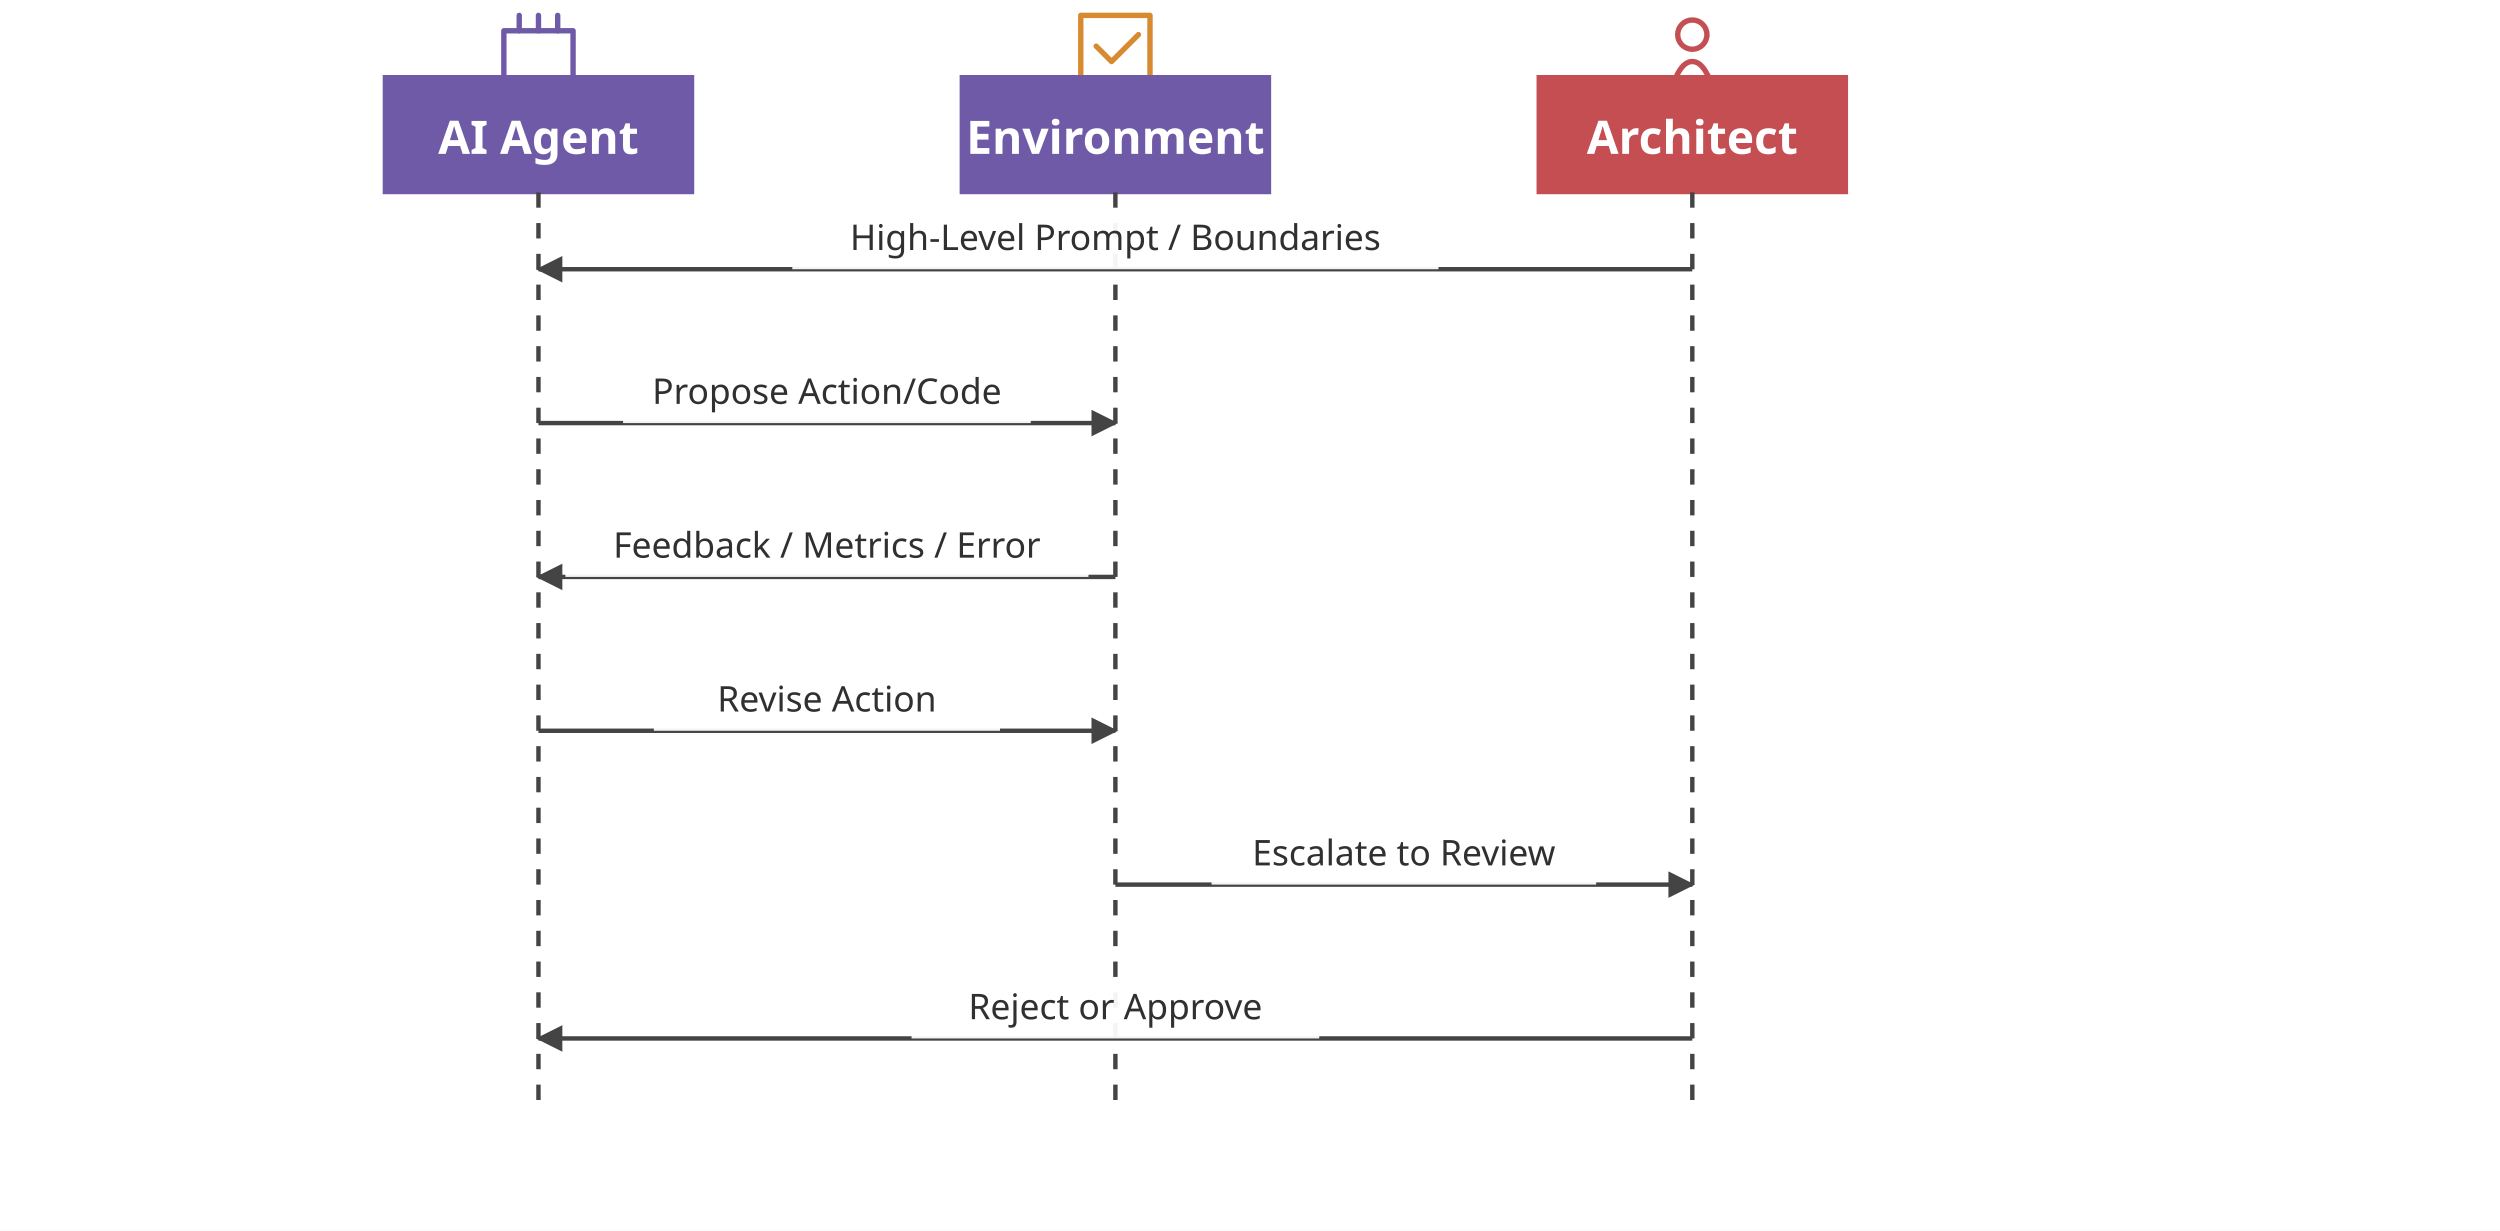
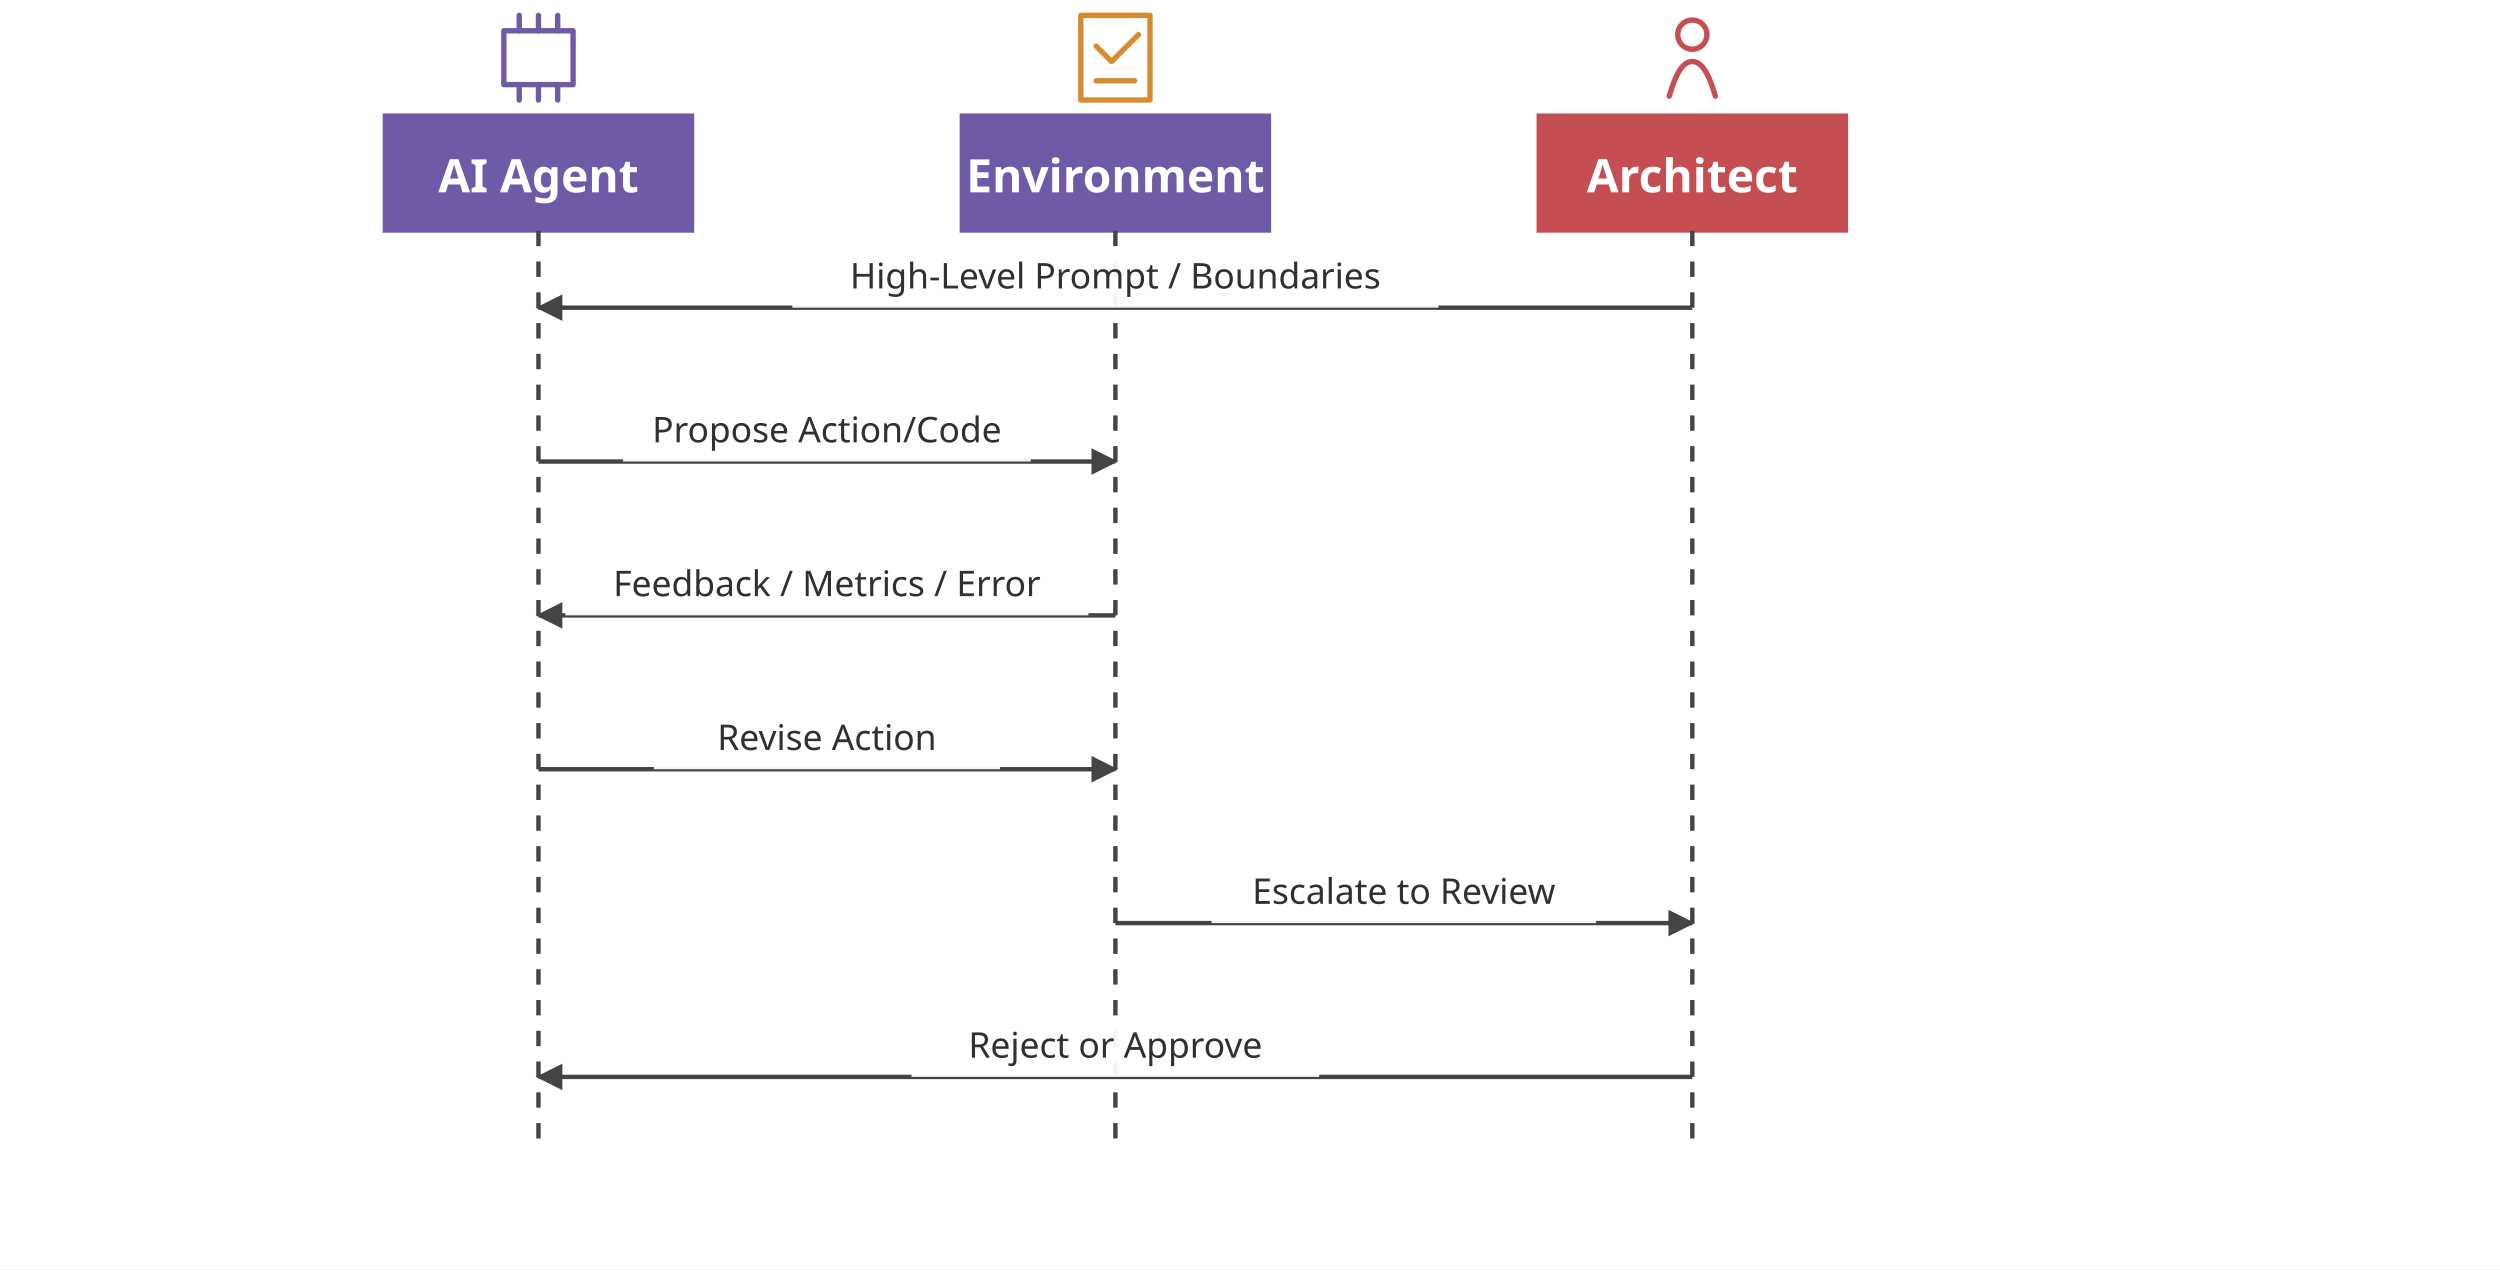
- <svg xmlns="http://www.w3.org/2000/svg" viewBox="50 30 650 320" role="img">
+ <svg xmlns="http://www.w3.org/2000/svg" viewBox="50 20 650 330" role="img">
  <defs>
    <marker id="arrow" viewBox="0 0 10 10" refX="9" refY="5" markerWidth="6" markerHeight="6" orient="auto-start-reverse">
      <path d="M 0 0 L 10 5 L 0 10 z" fill="#444444" />
    </marker>
    <style>
      .font { font-family: sans-serif; }
      .title { font-size: 16px; font-weight: 700; fill: #202020; }
      .label { font-size: 14.4px; font-weight: 700; fill: #202020; }
      .label-white { font-size: 14.4px; font-weight: 700; fill: #FFFFFF; }
      .small { font-size: 9.2px; fill: #303030; }
      .center { font-size: 12.0px; font-weight: 700; fill: #202020; }
      .center-white { font-size: 12.0px; font-weight: 700; fill: #FFFFFF; }
      .note { font-size: 10.4px; font-weight: 700; fill: #1F5F7A; }
      .muted { font-size: 8.8px; fill: #555555; }
      .label-bg { fill: #FFFFFF; opacity: 0.94; }
      .line { stroke: #444444; stroke-width: 1.15; fill: none; }
      .line-dashed { stroke: #444444; stroke-width: 1.15; fill: none; stroke-dasharray: 4,4; }
      .thin { stroke: #6F7E86; stroke-width: 1.05; fill: none; }
      .arrow-end { marker-end: url(#arrow); }
      .glyph { fill: none; stroke: currentColor; stroke-width: 1.4; stroke-linecap: round; stroke-linejoin: round; }
      .glyph-agent { color: #6F5AA8; }
      .glyph-env { color: #D88A30; }
      .glyph-human { color: #C44E52; }
    </style>
  </defs>
-   <rect x="50" y="30" width="650" height="320" fill="#FFFFFF" />
+   <rect x="50" y="20" width="650" height="330" fill="#FFFFFF" />
  <g class="font">
-     <g class="glyph glyph-agent" transform="translate(181 34)">
+     <g class="glyph glyph-agent" transform="translate(181 24)">
      <rect x="0" y="4" width="18" height="14" />
      <path d="M 4 0 L 4 4" />
      <path d="M 9 0 L 9 4" />
      <path d="M 14 0 L 14 4" />
      <path d="M 4 18 L 4 22" />
      <path d="M 9 18 L 9 22" />
      <path d="M 14 18 L 14 22" />
    </g>
    <rect x="150" y="50" width="80" height="30" fill="#6F5AA8" stroke="#6F5AA8" />
    <text class="center-white" x="190" y="70" text-anchor="middle">AI Agent</text>
-     <g class="glyph glyph-env" transform="translate(331 34)">
+     <g class="glyph glyph-env" transform="translate(331 24)">
      <rect x="0" y="0" width="18" height="22" />
      <path d="M 4 8 L 8 12 L 15 5" />
      <path d="M 4 17 L 14 17" />
    </g>
    <rect x="300" y="50" width="80" height="30" fill="#6F5AA8" stroke="#6F5AA8" />
    <text class="center-white" x="340" y="70" text-anchor="middle">Environment</text>
-     <g class="glyph glyph-human" transform="translate(482 34)">
+     <g class="glyph glyph-human" transform="translate(482 24)">
      <circle cx="8" cy="5" r="3.8" />
      <path d="M 2 21 C 4 14, 6 12, 8 12 C 10 12, 12 14, 14 21" />
    </g>
    <rect x="450" y="50" width="80" height="30" fill="#C44E52" stroke="#C44E52" />
    <text class="center-white" x="490" y="70" text-anchor="middle">Architect</text>
    <path class="line-dashed" d="M 190 80 L 190 320" />
    <path class="line-dashed" d="M 340 80 L 340 320" />
    <path class="line-dashed" d="M 490 80 L 490 320" />
    <path class="line arrow-end" d="M 490 100 L 190 100" />
    <path class="label-bg" d="M 256 86 H 424 V 100 H 256 Z" />
    <text class="small" x="340" y="95" text-anchor="middle">High-Level Prompt / Boundaries</text>
    <path class="line arrow-end" d="M 190 140 L 340 140" />
    <path class="label-bg" d="M 212 126 H 318 V 140 H 212 Z" />
    <text class="small" x="265" y="135" text-anchor="middle">Propose Action/Code</text>
    <path class="line arrow-end" d="M 340 180 L 190 180" />
    <path class="label-bg" d="M 197 166 H 333 V 180 H 197 Z" />
    <text class="small" x="265" y="175" text-anchor="middle">Feedback / Metrics / Error</text>
    <path class="line arrow-end" d="M 190 220 L 340 220" />
    <path class="label-bg" d="M 220 206 H 310 V 220 H 220 Z" />
    <text class="small" x="265" y="215" text-anchor="middle">Revise Action</text>
    <path class="line arrow-end" d="M 340 260 L 490 260" />
    <path class="label-bg" d="M 365 246 H 465 V 260 H 365 Z" />
    <text class="small" x="415" y="255" text-anchor="middle">Escalate to Review</text>
    <path class="line arrow-end" d="M 490 300 L 190 300" />
    <path class="label-bg" d="M 287 286 H 393 V 300 H 287 Z" />
    <text class="small" x="340" y="295" text-anchor="middle">Reject or Approve</text>
  </g>
</svg>
